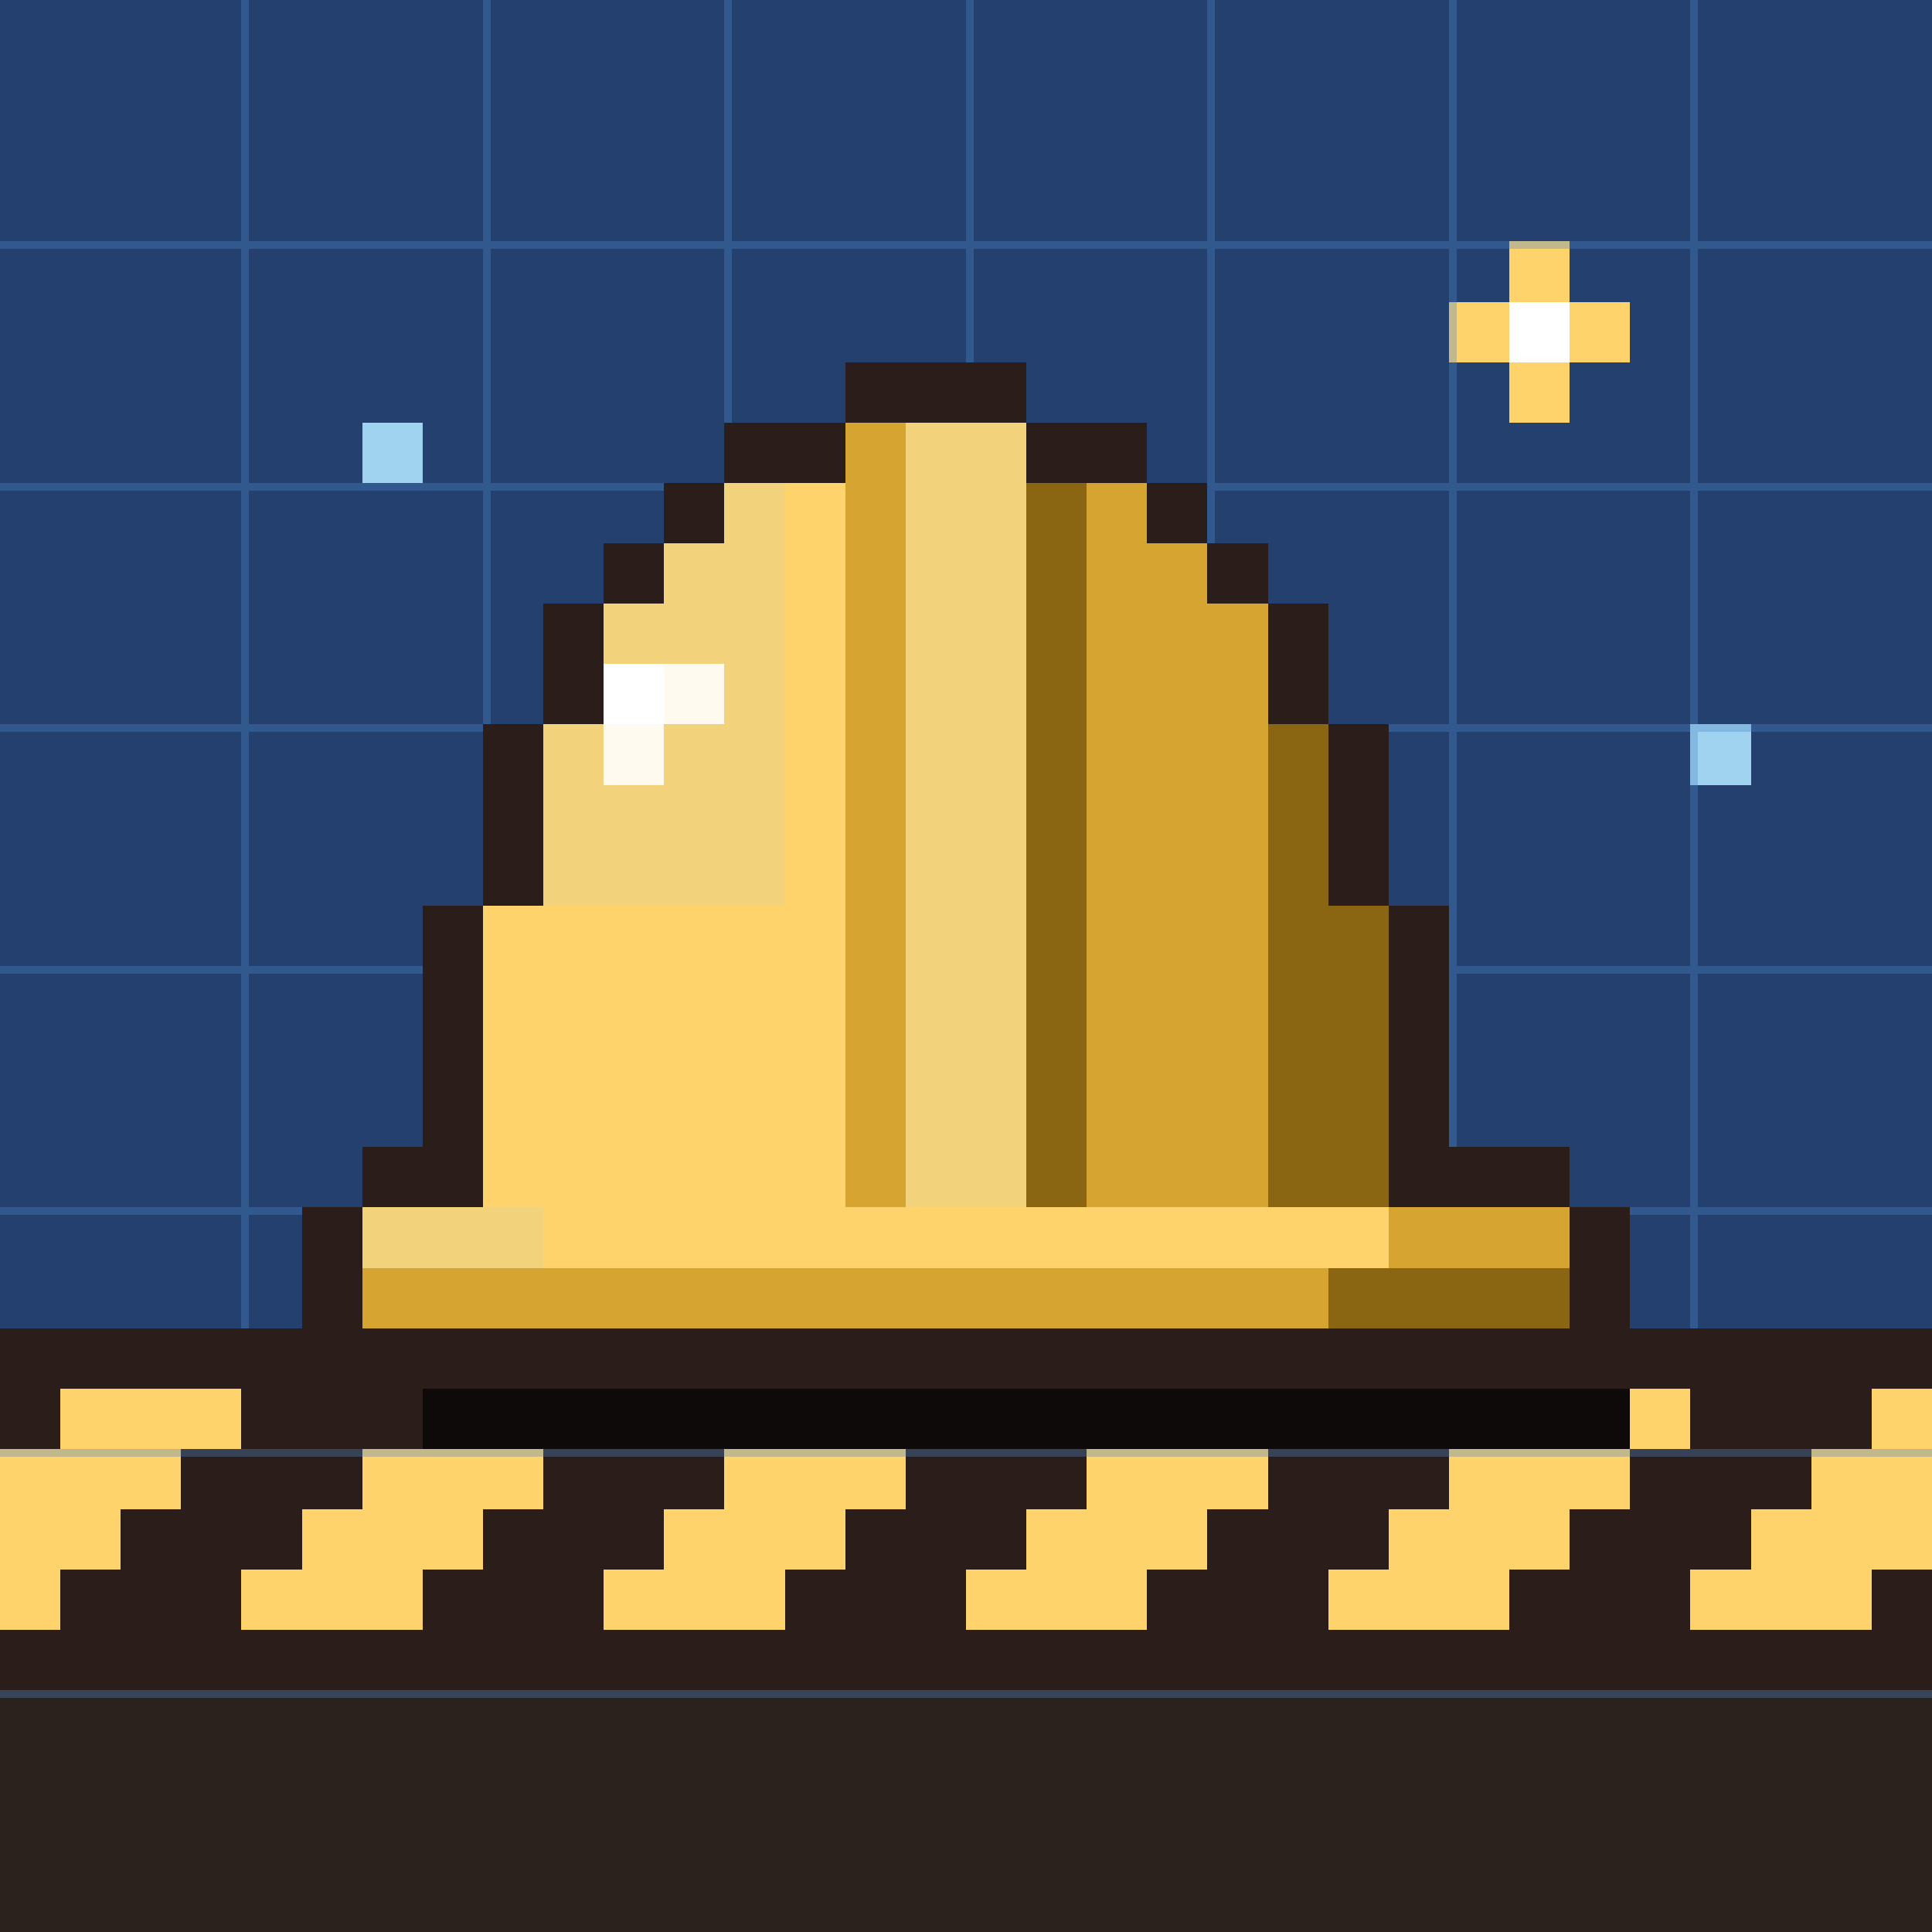
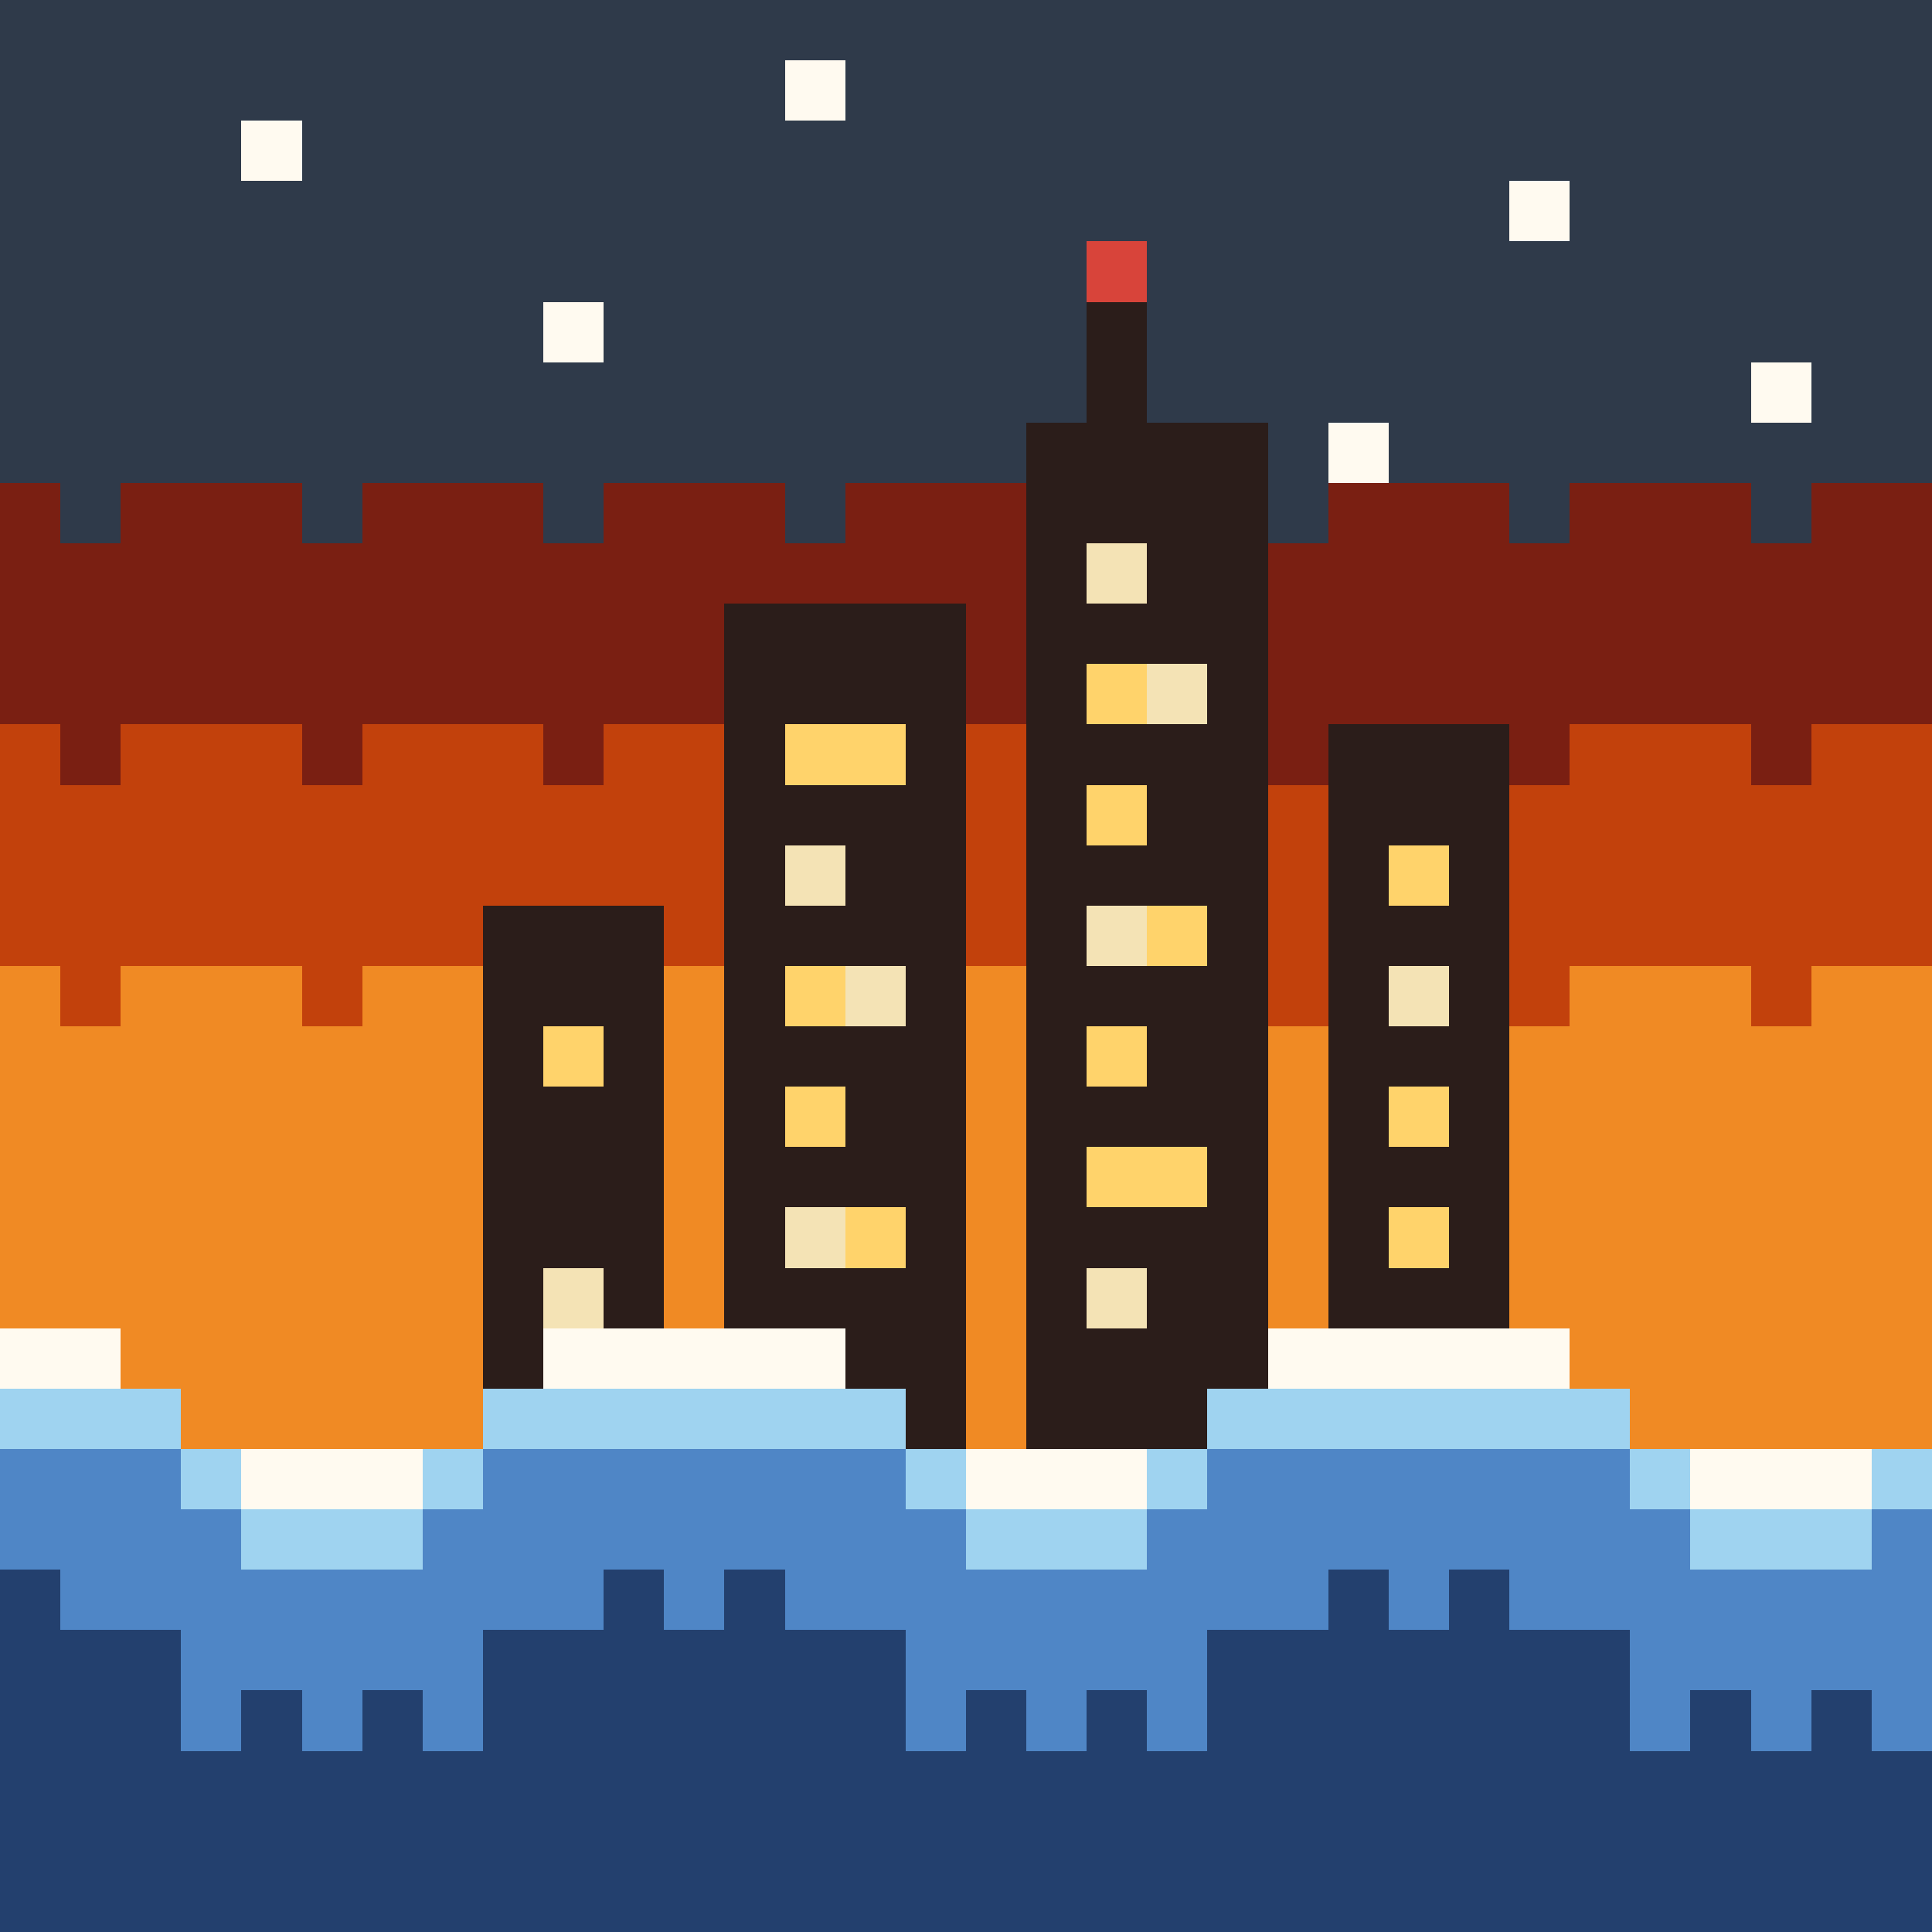
<svg xmlns="http://www.w3.org/2000/svg" viewBox="0 0 512 512" shape-rendering="crispEdges">
-   <path fill="#23406e" d="M0 0h512v16h-512zM0 16h512v16h-512zM0 32h512v16h-512zM0 48h512v16h-512zM0 64h400v16h-400zM416 64h96v16h-96zM0 80h384v16h-384zM432 80h80v16h-80zM0 96h400v16h-400zM416 96h96v16h-96zM0 112h96v16h-96zM112 112h400v16h-400zM0 128h512v16h-512zM0 144h512v16h-512zM0 160h512v16h-512zM0 176h512v16h-512zM0 192h448v16h-448zM464 192h48v16h-48zM0 208h512v16h-512zM0 224h512v16h-512zM0 240h512v16h-512zM0 256h512v16h-512zM0 272h512v16h-512zM0 288h512v16h-512zM0 304h512v16h-512zM0 320h512v16h-512zM0 336h512v16h-512z" />
-   <path fill="#ffd36b" d="M400 64h16v16h-16zM384 80h16v16h-16zM416 80h16v16h-16zM400 96h16v16h-16zM16 368h48v16h-48zM432 368h16v16h-16zM496 368h16v16h-16zM0 384h48v16h-48zM96 384h48v16h-48zM192 384h48v16h-48zM288 384h48v16h-48zM384 384h48v16h-48zM480 384h32v16h-32zM0 400h32v16h-32zM80 400h48v16h-48zM176 400h48v16h-48zM272 400h48v16h-48zM368 400h48v16h-48zM464 400h48v16h-48zM0 416h16v16h-16zM64 416h48v16h-48zM160 416h48v16h-48zM256 416h48v16h-48zM352 416h48v16h-48zM448 416h48v16h-48z" />
-   <path fill="#ffffff" d="M400 80h16v16h-16z" />
-   <path fill="#9fd3f0" d="M96 112h16v16h-16zM448 192h16v16h-16z" />
-   <path fill="#2b1d1a" d="M0 352h512v16h-512zM0 368h16v16h-16zM64 368h48v16h-48zM448 368h48v16h-48zM48 384h48v16h-48zM144 384h48v16h-48zM240 384h48v16h-48zM336 384h48v16h-48zM432 384h48v16h-48zM32 400h48v16h-48zM128 400h48v16h-48zM224 400h48v16h-48zM320 400h48v16h-48zM416 400h48v16h-48zM16 416h48v16h-48zM112 416h48v16h-48zM208 416h48v16h-48zM304 416h48v16h-48zM400 416h48v16h-48zM496 416h16v16h-16zM0 432h512v16h-512z" />
-   <path fill="#0d0a09" d="M112 368h320v16h-320z" />
-   <path fill="#2b211d" d="M0 448h512v16h-512zM0 464h512v16h-512zM0 480h512v16h-512zM0 496h512v16h-512z" />
-   <path fill="#4f86c6" fill-opacity=".35" d="M64 0h2v352h-2zM0 64h512v2h-512zM128 0h2v352h-2zM0 128h512v2h-512zM192 0h2v352h-2zM0 192h512v2h-512zM256 0h2v352h-2zM0 256h512v2h-512zM320 0h2v352h-2zM0 320h512v2h-512zM384 0h2v352h-2zM0 384h512v2h-512zM448 0h2v352h-2zM0 448h512v2h-512z" />
+   <path fill="#2f3a4a" d="M0 0h512v16h-512zM0 16h208v16h-208zM224 16h288v16h-288zM0 32h64v16h-64zM80 32h432v16h-432zM0 48h400v16h-400zM416 48h96v16h-96zM0 64h288v16h-288zM304 64h208v16h-208zM0 80h144v16h-144zM160 80h128v16h-128zM304 80h208v16h-208zM0 96h288v16h-288zM304 96h160v16h-160zM480 96h32v16h-32zM0 112h272v16h-272zM336 112h16v16h-16zM368 112h144v16h-144zM16 128h16v16h-16zM80 128h16v16h-16zM144 128h16v16h-16zM208 128h16v16h-16zM336 128h16v16h-16zM400 128h16v16h-16zM464 128h16v16h-16z" />
+   <path fill="#fffaf0" d="M208 16h16v16h-16zM64 32h16v16h-16zM400 48h16v16h-16zM144 80h16v16h-16zM464 96h16v16h-16zM352 112h16v16h-16zM0 352h32v16h-32zM144 352h80v16h-80zM336 352h80v16h-80zM64 384h48v16h-48zM256 384h48v16h-48zM448 384h48v16h-48z" />
+   <path fill="#7a1f12" d="M0 128h16v16h-16zM32 128h48v16h-48zM96 128h48v16h-48zM160 128h48v16h-48zM224 128h48v16h-48zM352 128h48v16h-48zM416 128h48v16h-48zM480 128h32v16h-32zM0 144h272v16h-272zM336 144h176v16h-176zM0 160h192v16h-192zM256 160h16v16h-16zM336 160h176v16h-176zM0 176h192v16h-192zM256 176h16v16h-16zM336 176h176v16h-176zM16 192h16v16h-16zM80 192h16v16h-16zM144 192h16v16h-16zM336 192h16v16h-16zM400 192h16v16h-16zM464 192h16v16h-16z" />
+   <path fill="#c2410c" d="M0 192h16v16h-16zM32 192h48v16h-48zM96 192h48v16h-48zM160 192h32v16h-32zM256 192h16v16h-16zM416 192h48v16h-48zM480 192h32v16h-32zM0 208h192v16h-192zM256 208h16v16h-16zM336 208h16v16h-16zM400 208h112v16h-112zM0 224h192v16h-192zM256 224h16v16h-16zM336 224h16v16h-16zM400 224h112v16h-112zM0 240h128v16h-128zM176 240h16v16h-16zM256 240h16v16h-16zM336 240h16v16h-16zM400 240h112v16h-112zM16 256h16v16h-16zM80 256h16v16h-16zM336 256h16v16h-16zM400 256h16v16h-16zM464 256h16v16h-16z" />
+   <path fill="#f08a24" d="M0 256h16v16h-16zM32 256h48v16h-48zM96 256h32v16h-32zM176 256h16v16h-16zM256 256h16v16h-16zM416 256h48v16h-48zM480 256h32v16h-32zM0 272h128v16h-128zM176 272h16v16h-16zM256 272h16v16h-16zM336 272h16v16h-16zM400 272h112v16h-112zM0 288h128v16h-128zM176 288h16v16h-16zM256 288h16v16h-16zM336 288h16v16h-16zM400 288h112v16h-112zM0 304h128v16h-128zM176 304h16v16h-16zM256 304h16v16h-16zM336 304h16v16h-16zM400 304h112v16h-112zM0 320h128v16h-128zM176 320h16v16h-16zM256 320h16v16h-16zM336 320h16v16h-16zM400 320h112v16h-112zM0 336h128v16h-128zM176 336h16v16h-16zM256 336h16v16h-16zM336 336h16v16h-16zM400 336h112v16h-112zM32 352h96v16h-96zM256 352h16v16h-16zM416 352h96v16h-96zM48 368h80v16h-80zM256 368h16v16h-16zM432 368h80v16h-80z" />
+   <path fill="#9fd3f0" d="M0 368h48v16h-48zM128 368h112v16h-112zM320 368h112v16h-112zM48 384h16v16h-16zM112 384h16v16h-16zM240 384h16v16h-16zM304 384h16v16h-16zM432 384h16v16h-16zM496 384h16v16h-16zM64 400h48v16h-48zM256 400h48v16h-48zM448 400h48v16h-48z" />
+   <path fill="#4f86c6" d="M0 384h48v16h-48zM128 384h112v16h-112zM320 384h112v16h-112zM0 400h64v16h-64zM112 400h144v16h-144zM304 400h144v16h-144zM496 400h16v16h-16zM16 416h144v16h-144zM176 416h16v16h-16zM208 416h144v16h-144zM368 416h16v16h-16zM400 416h112v16h-112zM48 432h80v16h-80zM240 432h80v16h-80zM432 432h80v16h-80zM48 448h16v16h-16zM80 448h16v16h-16zM112 448h16v16h-16zM240 448h16v16h-16zM272 448h16v16h-16zM304 448h16v16h-16zM432 448h16v16h-16zM464 448h16v16h-16zM496 448h16v16h-16z" />
+   <path fill="#23406e" d="M0 416h16v16h-16zM160 416h16v16h-16zM192 416h16v16h-16zM352 416h16v16h-16zM384 416h16v16h-16zM0 432h48v16h-48zM128 432h112v16h-112zM320 432h112v16h-112zM0 448h48v16h-48zM64 448h16v16h-16zM96 448h16v16h-16zM128 448h112v16h-112zM256 448h16v16h-16zM288 448h16v16h-16zM320 448h112v16h-112zM448 448h16v16h-16zM480 448h16v16h-16zM0 464h512v16h-512zM0 480h512v16h-512zM0 496h512v16h-512z" />
  <g id="art">
-     <path fill="#8a6512" d="M272 128h16v16h-16zM272 144h16v16h-16zM272 160h16v16h-16zM272 176h16v16h-16zM272 192h16v16h-16zM336 192h16v16h-16zM272 208h16v16h-16zM336 208h16v16h-16zM272 224h16v16h-16zM336 224h16v16h-16zM272 240h16v16h-16zM336 240h32v16h-32zM272 256h16v16h-16zM336 256h32v16h-32zM272 272h16v16h-16zM336 272h32v16h-32zM272 288h16v16h-16zM336 288h32v16h-32zM272 304h16v16h-16zM336 304h32v16h-32zM352 336h64v16h-64z" />
-     <path fill="#d6a531" d="M224 112h16v16h-16zM224 128h16v16h-16zM288 128h16v16h-16zM224 144h16v16h-16zM288 144h32v16h-32zM224 160h16v16h-16zM288 160h48v16h-48zM224 176h16v16h-16zM288 176h48v16h-48zM224 192h16v16h-16zM288 192h48v16h-48zM224 208h16v16h-16zM288 208h48v16h-48zM224 224h16v16h-16zM288 224h48v16h-48zM224 240h16v16h-16zM288 240h48v16h-48zM224 256h16v16h-16zM288 256h48v16h-48zM224 272h16v16h-16zM288 272h48v16h-48zM224 288h16v16h-16zM288 288h48v16h-48zM224 304h16v16h-16zM288 304h48v16h-48zM368 320h48v16h-48zM96 336h256v16h-256z" />
-     <path fill="#f2d27a" d="M240 112h32v16h-32zM192 128h16v16h-16zM240 128h32v16h-32zM176 144h32v16h-32zM240 144h32v16h-32zM160 160h48v16h-48zM240 160h32v16h-32zM192 176h16v16h-16zM240 176h32v16h-32zM144 192h16v16h-16zM176 192h32v16h-32zM240 192h32v16h-32zM144 208h64v16h-64zM240 208h32v16h-32zM144 224h64v16h-64zM240 224h32v16h-32zM240 240h32v16h-32zM240 256h32v16h-32zM240 272h32v16h-32zM240 288h32v16h-32zM240 304h32v16h-32zM96 320h48v16h-48z" />
-     <path fill="#2b1d1a" d="M224 96h48v16h-48zM192 112h32v16h-32zM272 112h32v16h-32zM176 128h16v16h-16zM304 128h16v16h-16zM160 144h16v16h-16zM320 144h16v16h-16zM144 160h16v16h-16zM336 160h16v16h-16zM144 176h16v16h-16zM336 176h16v16h-16zM128 192h16v16h-16zM352 192h16v16h-16zM128 208h16v16h-16zM352 208h16v16h-16zM128 224h16v16h-16zM352 224h16v16h-16zM112 240h16v16h-16zM368 240h16v16h-16zM112 256h16v16h-16zM368 256h16v16h-16zM112 272h16v16h-16zM368 272h16v16h-16zM112 288h16v16h-16zM368 288h16v16h-16zM96 304h32v16h-32zM368 304h48v16h-48zM80 320h16v16h-16zM416 320h16v16h-16zM80 336h16v16h-16zM416 336h16v16h-16zM96 352h320v16h-320z" />
-     <path fill="#ffd36b" d="M208 128h16v16h-16zM208 144h16v16h-16zM208 160h16v16h-16zM208 176h16v16h-16zM208 192h16v16h-16zM208 208h16v16h-16zM208 224h16v16h-16zM128 240h96v16h-96zM128 256h96v16h-96zM128 272h96v16h-96zM128 288h96v16h-96zM128 304h96v16h-96zM144 320h224v16h-224z" />
-     <path fill="#ffffff" d="M160 176h16v16h-16z" />
-     <path fill="#fffaf0" d="M176 176h16v16h-16zM160 192h16v16h-16z" />
+     <path fill="#d8443a" d="M288 64h16v16h-16z" />
+     <path fill="#2b1d1a" d="M288 80h16v16h-16zM288 96h16v16h-16zM272 112h64v16h-64zM272 128h64v16h-64zM272 144h16v16h-16zM304 144h32v16h-32zM192 160h64v16h-64zM272 160h64v16h-64zM192 176h64v16h-64zM272 176h16v16h-16zM320 176h16v16h-16zM192 192h16v16h-16zM240 192h16v16h-16zM272 192h64v16h-64zM352 192h48v16h-48zM192 208h64v16h-64zM272 208h16v16h-16zM304 208h32v16h-32zM352 208h48v16h-48zM192 224h16v16h-16zM224 224h32v16h-32zM272 224h64v16h-64zM352 224h16v16h-16zM384 224h16v16h-16zM128 240h48v16h-48zM192 240h64v16h-64zM272 240h16v16h-16zM320 240h16v16h-16zM352 240h48v16h-48zM128 256h48v16h-48zM192 256h16v16h-16zM240 256h16v16h-16zM272 256h64v16h-64zM352 256h16v16h-16zM384 256h16v16h-16zM128 272h16v16h-16zM160 272h16v16h-16zM192 272h64v16h-64zM272 272h16v16h-16zM304 272h32v16h-32zM352 272h48v16h-48zM128 288h48v16h-48zM192 288h16v16h-16zM224 288h32v16h-32zM272 288h64v16h-64zM352 288h16v16h-16zM384 288h16v16h-16zM128 304h48v16h-48zM192 304h64v16h-64zM272 304h16v16h-16zM320 304h16v16h-16zM352 304h48v16h-48zM128 320h48v16h-48zM192 320h16v16h-16zM240 320h16v16h-16zM272 320h64v16h-64zM352 320h16v16h-16zM384 320h16v16h-16zM128 336h16v16h-16zM160 336h16v16h-16zM192 336h64v16h-64zM272 336h16v16h-16zM304 336h32v16h-32zM352 336h48v16h-48zM128 352h16v16h-16zM224 352h32v16h-32zM272 352h64v16h-64zM240 368h16v16h-16zM272 368h48v16h-48z" />
+     <path fill="#f4e3b5" d="M288 144h16v16h-16zM304 176h16v16h-16zM208 224h16v16h-16zM288 240h16v16h-16zM224 256h16v16h-16zM368 256h16v16h-16zM208 320h16v16h-16zM144 336h16v16h-16zM288 336h16v16h-16z" />
+     <path fill="#ffd36b" d="M288 176h16v16h-16zM208 192h32v16h-32zM288 208h16v16h-16zM368 224h16v16h-16zM304 240h16v16h-16zM208 256h16v16h-16zM144 272h16v16h-16zM288 272h16v16h-16zM208 288h16v16h-16zM368 288h16v16h-16zM288 304h32v16h-32zM224 320h16v16h-16zM368 320h16v16h-16z" />
  </g>
</svg>
